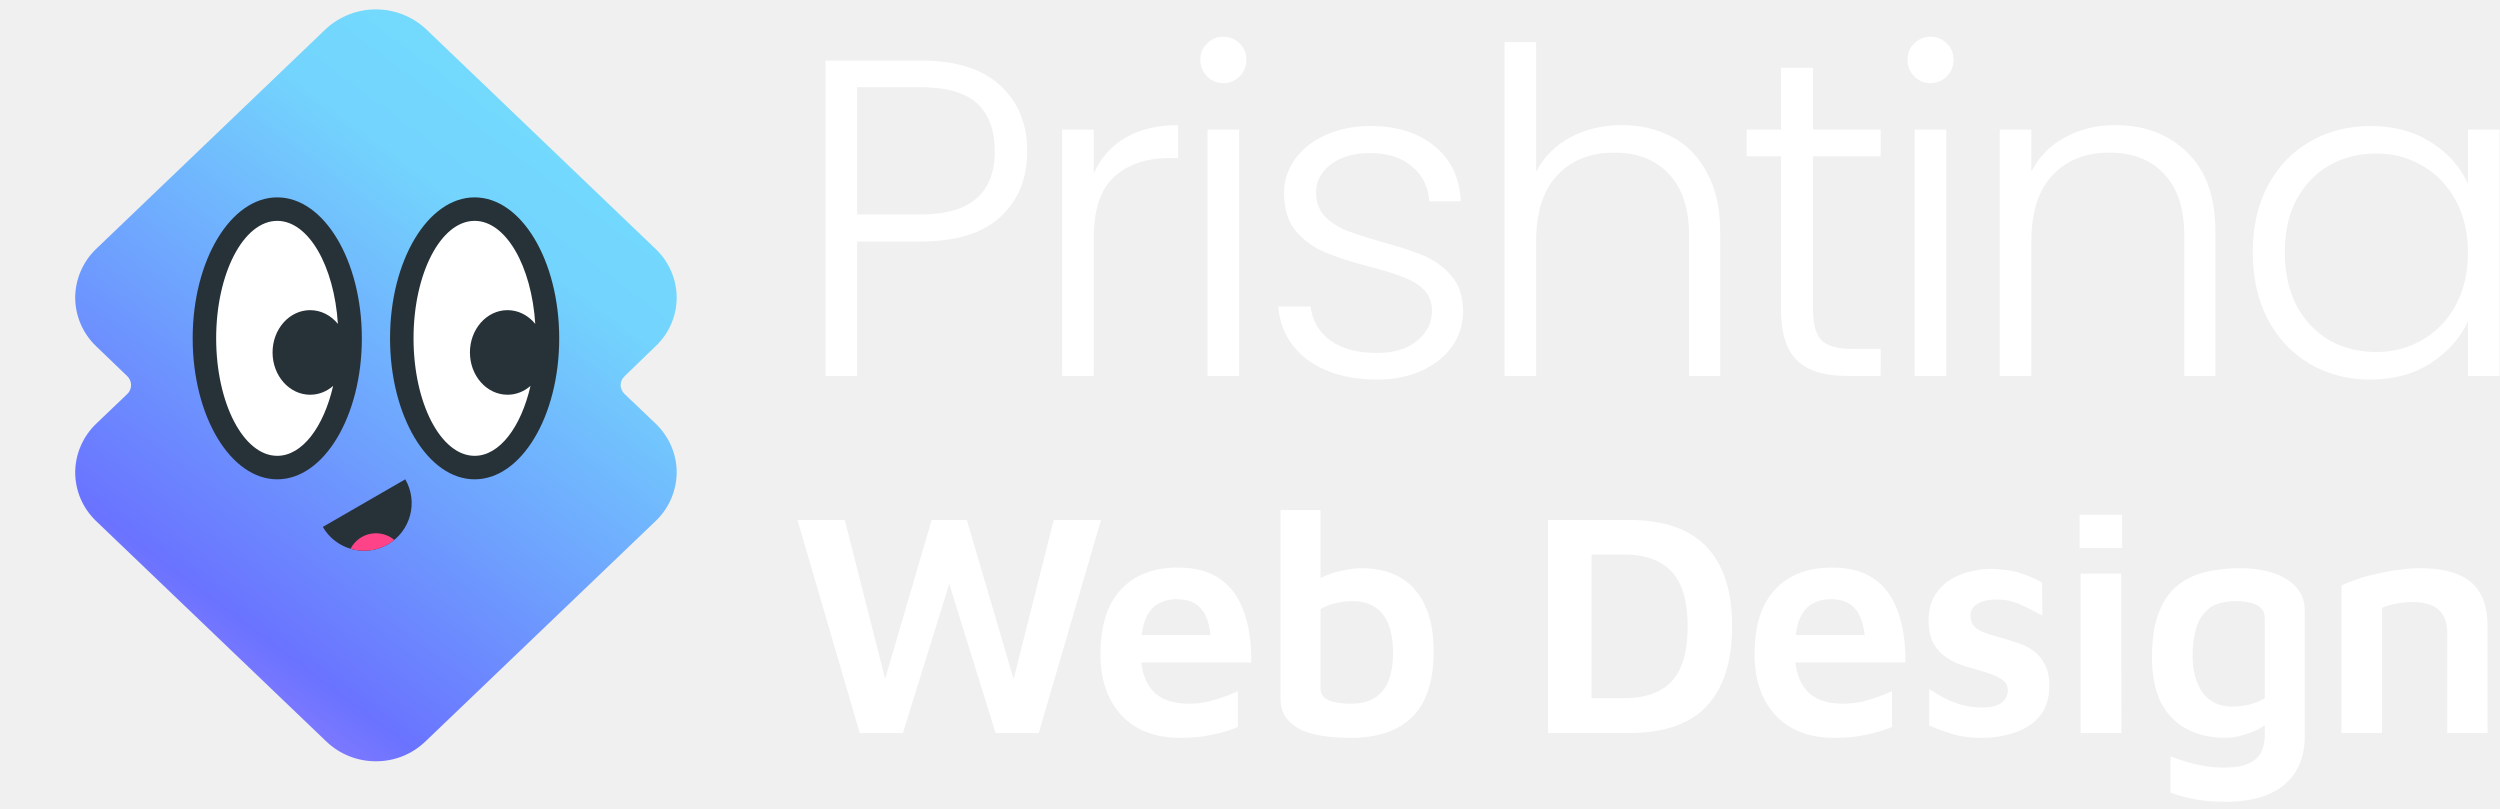
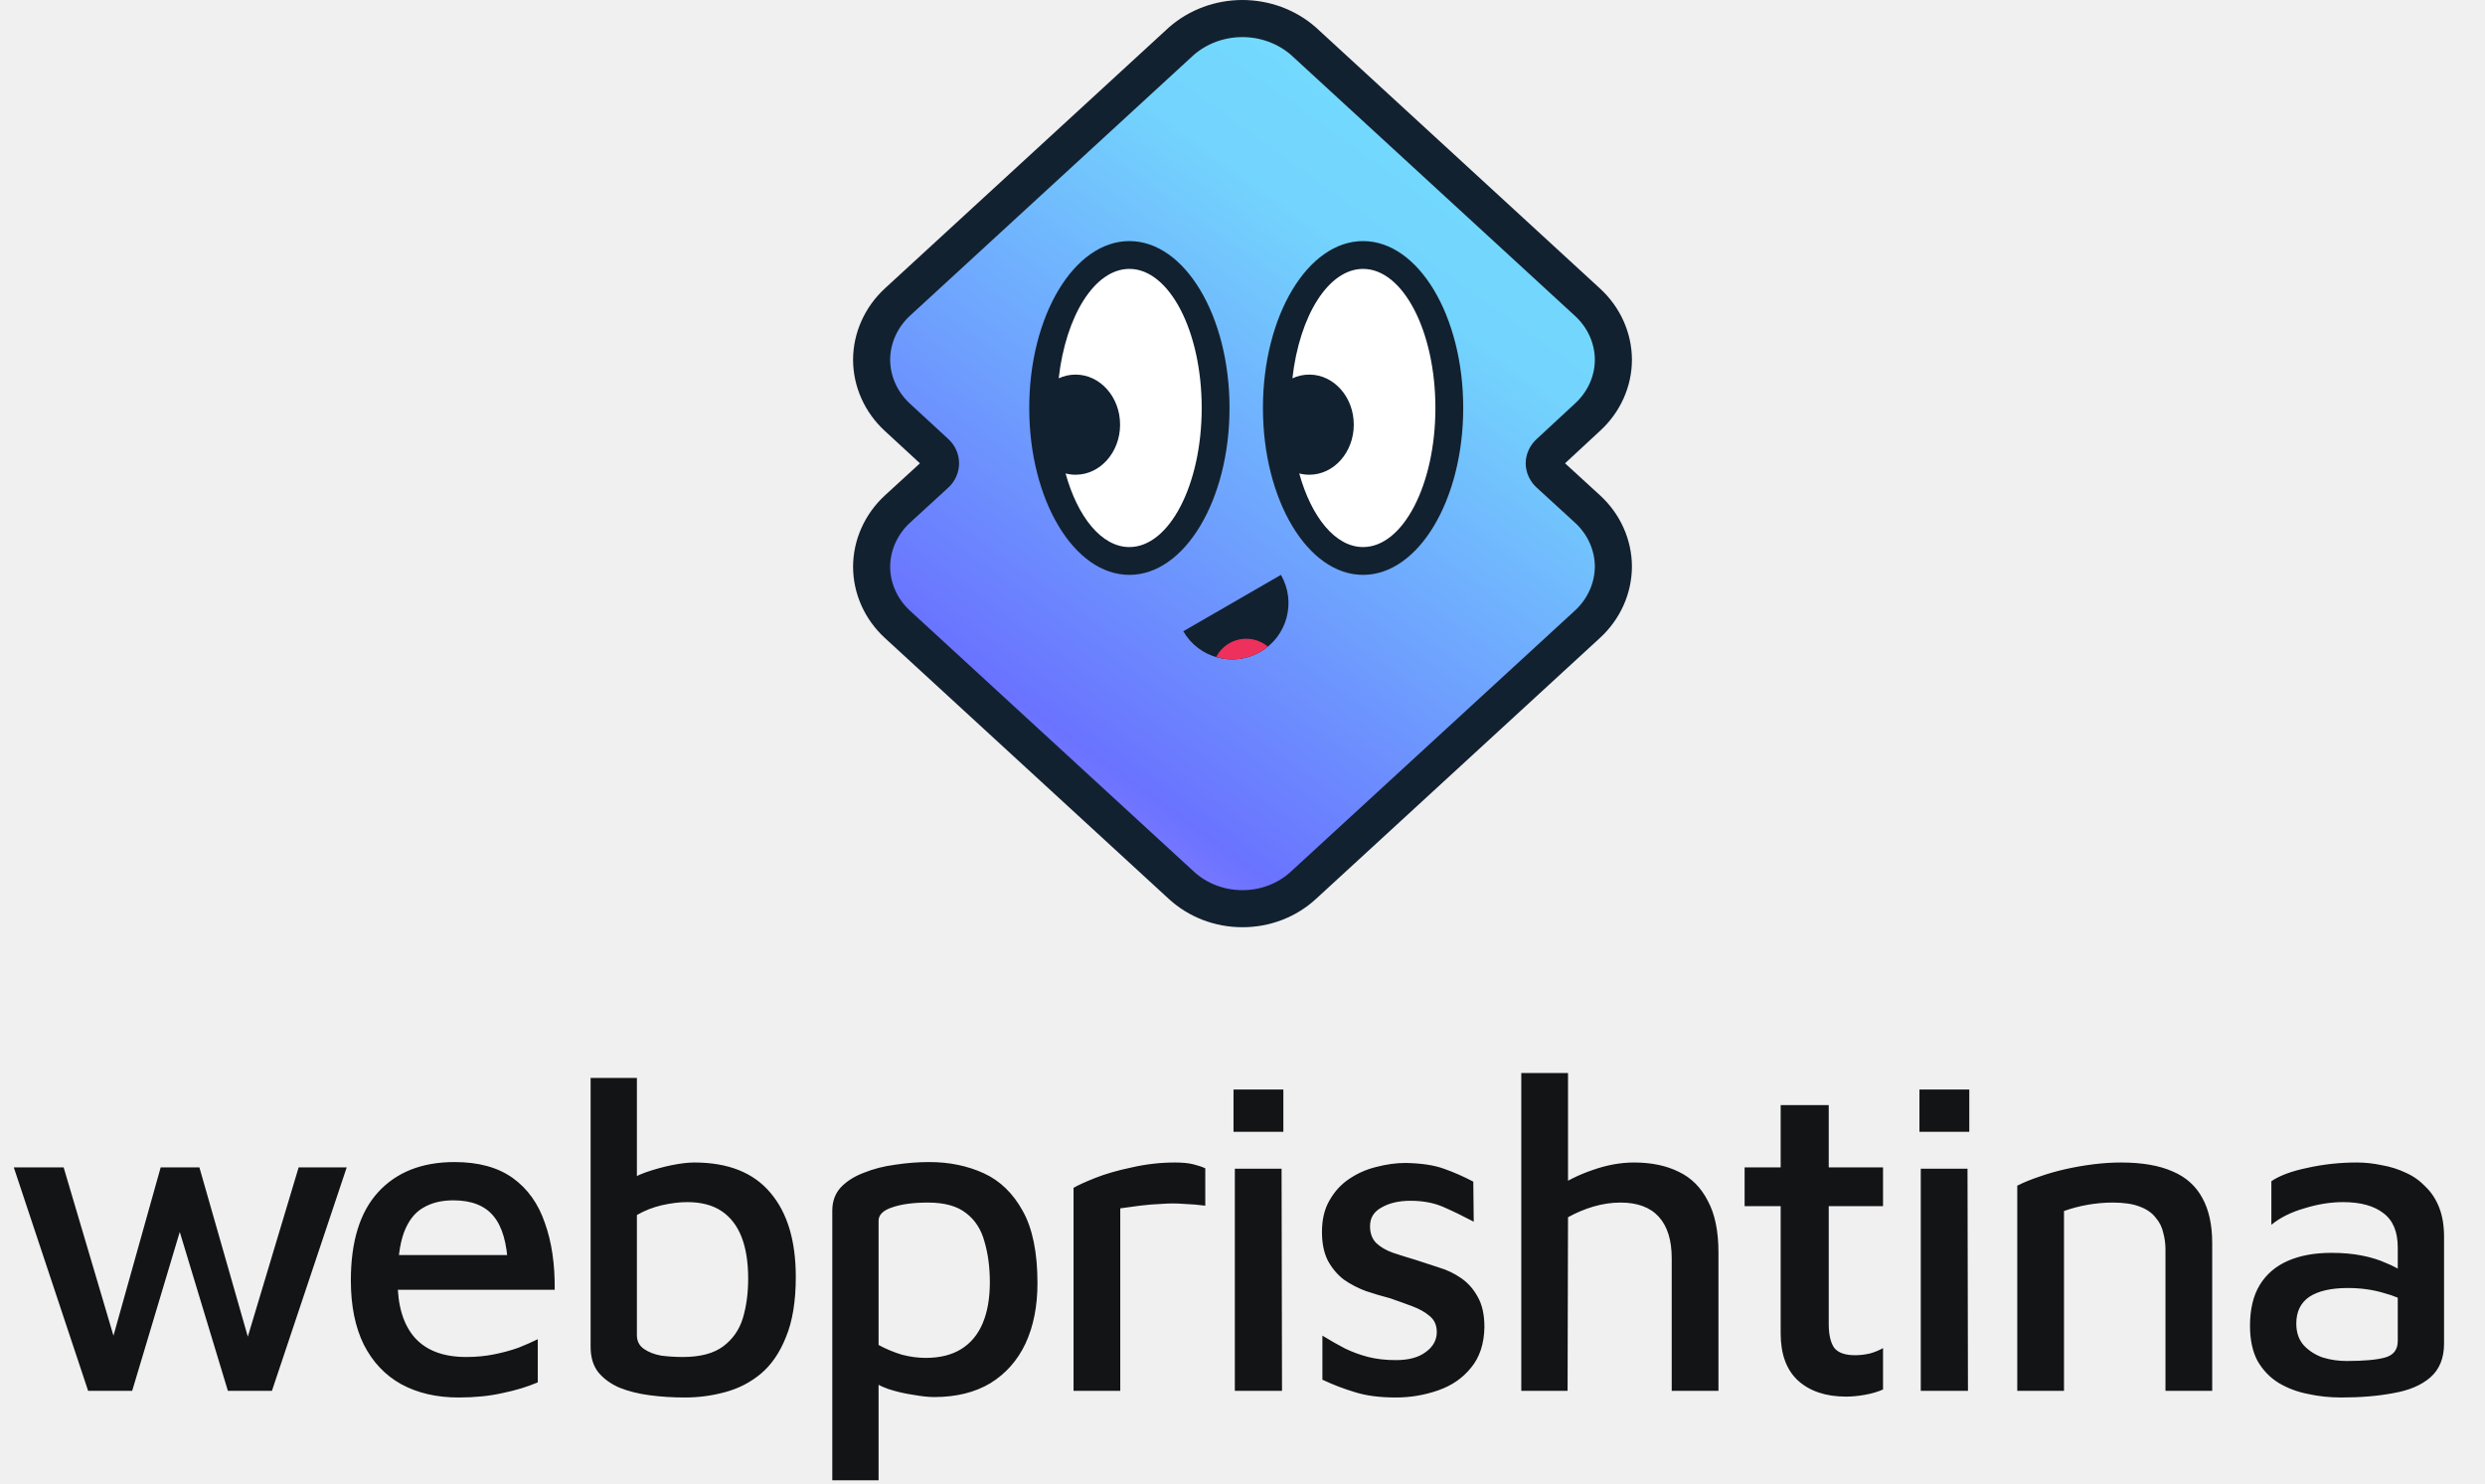
- <svg xmlns="http://www.w3.org/2000/svg" width="133" height="43" viewBox="0 0 133 43" fill="none">
-   <g clip-path="url(#clip0_663_976)">
-     <path d="M33.234 20.966C33.167 20.905 33.113 20.831 33.076 20.748C33.039 20.666 33.018 20.577 33.016 20.487C33.018 20.397 33.039 20.308 33.076 20.226C33.113 20.143 33.167 20.069 33.234 20.008L34.884 18.413C35.236 18.079 35.516 17.678 35.708 17.235C35.899 16.791 35.999 16.314 36 15.831C35.998 15.348 35.898 14.871 35.706 14.428C35.514 13.984 35.235 13.583 34.884 13.249L22.623 1.511C21.905 0.861 20.968 0.5 19.995 0.5C19.022 0.5 18.085 0.861 17.367 1.511L5.107 13.249C4.759 13.585 4.482 13.987 4.292 14.43C4.102 14.873 4.003 15.35 4 15.831C4.002 16.313 4.1 16.789 4.29 17.233C4.48 17.676 4.758 18.078 5.107 18.413L6.766 20.008C6.832 20.07 6.884 20.144 6.919 20.226C6.955 20.309 6.974 20.397 6.974 20.487C6.974 20.577 6.955 20.665 6.919 20.748C6.884 20.83 6.832 20.904 6.766 20.966L5.107 22.551C4.759 22.887 4.482 23.289 4.292 23.732C4.102 24.175 4.003 24.652 4 25.133C4.002 25.615 4.1 26.091 4.29 26.535C4.48 26.978 4.758 27.38 5.107 27.715L17.367 39.453C18.073 40.127 19.015 40.502 19.995 40.5C20.976 40.504 21.919 40.129 22.623 39.453L34.884 27.715C35.235 27.379 35.515 26.976 35.706 26.531C35.898 26.086 35.998 25.607 36 25.123C35.998 24.641 35.898 24.164 35.706 23.72C35.514 23.277 35.235 22.876 34.884 22.541L33.234 20.966Z" fill="url(#paint0_linear_663_976)" />
-     <path fill-rule="evenodd" clip-rule="evenodd" d="M17.173 28.032C17.173 28.032 17.174 28.032 17.174 28.033C17.873 29.244 19.422 29.659 20.634 28.96C21.846 28.26 22.261 26.711 21.561 25.499C21.561 25.499 21.561 25.499 21.561 25.499L17.173 28.032Z" fill="#263238" />
-     <mask id="mask0_663_976" style="mask-type:alpha" maskUnits="userSpaceOnUse" x="17" y="25" width="5" height="5">
-       <path fill-rule="evenodd" clip-rule="evenodd" d="M17.173 28.032C17.173 28.032 17.174 28.032 17.174 28.033C17.873 29.244 19.422 29.659 20.634 28.96C21.846 28.26 22.261 26.711 21.561 25.499C21.561 25.499 21.561 25.499 21.561 25.499L17.173 28.032Z" fill="black" />
-     </mask>
-     <g mask="url(#mask0_663_976)">
-       <circle cx="20.002" cy="29.89" r="1.52" fill="#FF4389" />
-     </g>
-     <path d="M15.875 11.906L14.469 11.281H13.531L12.125 12.375L10.875 15.656V19.25L11.812 23.156L15 25.125L17.5 23.375L19 19.375L18.5 17.125L17.25 12.875L15.875 11.906Z" fill="white" />
-     <path fill-rule="evenodd" clip-rule="evenodd" d="M19.25 18C19.25 22.142 17.235 25.5 14.75 25.5C12.265 25.5 10.25 22.142 10.25 18C10.25 13.858 12.265 10.5 14.75 10.5C17.235 10.5 19.25 13.858 19.25 18ZM17.723 20.53C17.218 22.721 16.077 24.25 14.75 24.25C12.955 24.25 11.5 21.452 11.5 18C11.5 14.548 12.955 11.75 14.75 11.75C16.41 11.75 17.779 14.142 17.976 17.231C17.61 16.782 17.084 16.5 16.5 16.5C15.395 16.5 14.5 17.507 14.5 18.75C14.5 19.992 15.395 21 16.5 21C16.96 21 17.385 20.825 17.723 20.53Z" fill="#263238" />
-     <path d="M26.375 11.906L24.969 11.281H24.032L22.625 12.375L21.375 15.656V19.25L22.313 23.156L25.5 25.125L28 23.375L29.5 19.375L29 17.125L27.75 12.875L26.375 11.906Z" fill="white" />
-     <path fill-rule="evenodd" clip-rule="evenodd" d="M29.75 18C29.75 22.142 27.736 25.5 25.25 25.5C22.765 25.5 20.75 22.142 20.75 18C20.75 13.858 22.765 10.5 25.25 10.5C27.736 10.5 29.75 13.858 29.75 18ZM28.223 20.53C27.718 22.721 26.577 24.25 25.25 24.25C23.455 24.25 22 21.452 22 18C22 14.548 23.455 11.75 25.25 11.75C26.91 11.75 28.279 14.142 28.476 17.231C28.11 16.782 27.584 16.5 27 16.5C25.895 16.5 25 17.507 25 18.75C25 19.992 25.895 21 27 21C27.461 21 27.885 20.825 28.223 20.53Z" fill="#263238" />
+ <svg xmlns="http://www.w3.org/2000/svg" width="134" height="80" viewBox="0 0 134 80" fill="none">
+   <path d="M83.542 25.56C83.459 25.486 83.392 25.397 83.345 25.298C83.298 25.199 83.273 25.093 83.27 24.984C83.273 24.876 83.298 24.77 83.345 24.671C83.392 24.572 83.459 24.483 83.542 24.409L85.605 22.496C86.044 22.095 86.395 21.614 86.634 21.082C86.874 20.549 86.999 19.976 87 19.397C86.997 18.818 86.872 18.246 86.632 17.713C86.393 17.181 86.043 16.7 85.605 16.298L70.279 2.213C69.382 1.433 68.21 1 66.994 1C65.778 1 64.606 1.433 63.709 2.213L48.383 16.298C47.948 16.702 47.602 17.184 47.365 17.716C47.127 18.248 47.003 18.819 47 19.397C47.002 19.975 47.125 20.547 47.363 21.079C47.6 21.611 47.947 22.093 48.383 22.496L50.458 24.409C50.54 24.484 50.605 24.573 50.649 24.672C50.694 24.77 50.717 24.877 50.717 24.984C50.717 25.092 50.694 25.198 50.649 25.297C50.605 25.396 50.54 25.485 50.458 25.56L48.383 27.461C47.948 27.865 47.602 28.347 47.365 28.879C47.127 29.411 47.003 29.982 47 30.56C47.002 31.138 47.125 31.71 47.363 32.242C47.6 32.774 47.947 33.256 48.383 33.659L63.709 47.744C64.591 48.552 65.769 49.003 66.994 49C68.219 49.005 69.398 48.554 70.279 47.744L85.605 33.659C86.044 33.255 86.393 32.772 86.633 32.237C86.873 31.703 86.997 31.129 87 30.548C86.997 29.969 86.872 29.397 86.632 28.864C86.393 28.332 86.043 27.851 85.605 27.449L83.542 25.56Z" fill="url(#paint0_linear_814_1565)" stroke="#122130" stroke-width="2" stroke-miterlimit="10" />
+   <path fill-rule="evenodd" clip-rule="evenodd" d="M63.807 34.04C63.807 34.04 63.807 34.04 63.807 34.04C64.646 35.494 66.506 35.992 67.96 35.153C69.414 34.313 69.912 32.454 69.072 31C69.072 31 69.072 31 69.072 31L63.807 34.04Z" fill="#122130" />
+   <mask id="mask0_814_1565" style="mask-type:alpha" maskUnits="userSpaceOnUse" x="63" y="30" width="7" height="6">
+     <path fill-rule="evenodd" clip-rule="evenodd" d="M63.807 34.04C63.807 34.04 63.807 34.04 63.807 34.04C64.646 35.494 66.506 35.992 67.96 35.153C69.414 34.313 69.912 32.454 69.072 31C69.072 31 69.072 31 69.072 31L63.807 34.04Z" fill="black" />
+   </mask>
+   <g mask="url(#mask0_814_1565)">
+     <circle cx="67.199" cy="36.268" r="1.824" fill="#ED305C" />
  </g>
-   <path d="M54.648 8.048C54.648 9.488 54.176 10.648 53.232 11.528C52.288 12.408 50.872 12.848 48.984 12.848H45.6V20H43.92V3.224H48.984C50.856 3.224 52.264 3.664 53.208 4.544C54.168 5.424 54.648 6.592 54.648 8.048ZM48.984 11.408C51.608 11.408 52.92 10.288 52.92 8.048C52.92 6.928 52.608 6.08 51.984 5.504C51.36 4.928 50.36 4.64 48.984 4.64H45.6V11.408H48.984ZM58.187 9.224C58.555 8.408 59.115 7.776 59.867 7.328C60.635 6.88 61.571 6.656 62.675 6.656V8.408H62.219C61.003 8.408 60.027 8.736 59.291 9.392C58.555 10.048 58.187 11.144 58.187 12.68V20H56.507V6.896H58.187V9.224ZM65.082 4.424C64.746 4.424 64.458 4.304 64.218 4.064C63.978 3.824 63.858 3.528 63.858 3.176C63.858 2.824 63.978 2.536 64.218 2.312C64.458 2.072 64.746 1.952 65.082 1.952C65.418 1.952 65.706 2.072 65.946 2.312C66.186 2.536 66.306 2.824 66.306 3.176C66.306 3.528 66.186 3.824 65.946 4.064C65.706 4.304 65.418 4.424 65.082 4.424ZM65.922 6.896V20H64.242V6.896H65.922ZM73.279 20.192C71.775 20.192 70.543 19.848 69.583 19.16C68.639 18.456 68.111 17.504 67.999 16.304H69.727C69.807 17.04 70.151 17.64 70.759 18.104C71.383 18.552 72.215 18.776 73.255 18.776C74.167 18.776 74.879 18.56 75.391 18.128C75.919 17.696 76.183 17.16 76.183 16.52C76.183 16.072 76.039 15.704 75.751 15.416C75.463 15.128 75.095 14.904 74.647 14.744C74.215 14.568 73.623 14.384 72.871 14.192C71.895 13.936 71.103 13.68 70.495 13.424C69.887 13.168 69.367 12.792 68.935 12.296C68.519 11.784 68.311 11.104 68.311 10.256C68.311 9.616 68.503 9.024 68.887 8.48C69.271 7.936 69.815 7.504 70.519 7.184C71.223 6.864 72.023 6.704 72.919 6.704C74.327 6.704 75.463 7.064 76.327 7.784C77.191 8.488 77.655 9.464 77.719 10.712H76.039C75.991 9.944 75.687 9.328 75.127 8.864C74.583 8.384 73.831 8.144 72.871 8.144C72.023 8.144 71.335 8.344 70.807 8.744C70.279 9.144 70.015 9.64 70.015 10.232C70.015 10.744 70.167 11.168 70.471 11.504C70.791 11.824 71.183 12.08 71.647 12.272C72.111 12.448 72.735 12.648 73.519 12.872C74.463 13.128 75.215 13.376 75.775 13.616C76.335 13.856 76.815 14.208 77.215 14.672C77.615 15.136 77.823 15.752 77.839 16.52C77.839 17.224 77.647 17.856 77.263 18.416C76.879 18.96 76.343 19.392 75.655 19.712C74.967 20.032 74.175 20.192 73.279 20.192ZM86.281 6.656C87.273 6.656 88.161 6.864 88.945 7.28C89.745 7.696 90.369 8.336 90.817 9.2C91.281 10.048 91.513 11.088 91.513 12.32V20H89.857V12.512C89.857 11.088 89.497 10 88.777 9.248C88.073 8.496 87.105 8.12 85.873 8.12C84.609 8.12 83.601 8.52 82.849 9.32C82.097 10.12 81.721 11.296 81.721 12.848V20H80.041V2.24H81.721V9.128C82.137 8.344 82.745 7.736 83.545 7.304C84.361 6.872 85.273 6.656 86.281 6.656ZM96.452 8.312V16.448C96.452 17.248 96.604 17.8 96.908 18.104C97.212 18.408 97.748 18.56 98.516 18.56H100.052V20H98.252C97.068 20 96.188 19.728 95.612 19.184C95.036 18.624 94.748 17.712 94.748 16.448V8.312H92.924V6.896H94.748V3.608H96.452V6.896H100.052V8.312H96.452ZM102.703 4.424C102.367 4.424 102.079 4.304 101.839 4.064C101.599 3.824 101.479 3.528 101.479 3.176C101.479 2.824 101.599 2.536 101.839 2.312C102.079 2.072 102.367 1.952 102.703 1.952C103.039 1.952 103.327 2.072 103.567 2.312C103.807 2.536 103.927 2.824 103.927 3.176C103.927 3.528 103.807 3.824 103.567 4.064C103.327 4.304 103.039 4.424 102.703 4.424ZM103.543 6.896V20H101.863V6.896H103.543ZM112.531 6.656C114.099 6.656 115.379 7.144 116.371 8.12C117.363 9.08 117.859 10.48 117.859 12.32V20H116.203V12.512C116.203 11.088 115.843 10 115.123 9.248C114.419 8.496 113.451 8.12 112.219 8.12C110.955 8.12 109.947 8.52 109.195 9.32C108.443 10.12 108.067 11.296 108.067 12.848V20H106.387V6.896H108.067V9.128C108.483 8.328 109.083 7.72 109.867 7.304C110.651 6.872 111.539 6.656 112.531 6.656ZM119.847 13.424C119.847 12.08 120.111 10.904 120.639 9.896C121.183 8.872 121.927 8.088 122.871 7.544C123.831 6.984 124.911 6.704 126.111 6.704C127.359 6.704 128.431 6.992 129.327 7.568C130.239 8.144 130.895 8.88 131.295 9.776V6.896H132.975V20H131.295V17.096C130.879 17.992 130.215 18.736 129.303 19.328C128.407 19.904 127.335 20.192 126.087 20.192C124.903 20.192 123.831 19.912 122.871 19.352C121.927 18.792 121.183 18 120.639 16.976C120.111 15.952 119.847 14.768 119.847 13.424ZM131.295 13.448C131.295 12.392 131.079 11.464 130.647 10.664C130.215 9.864 129.623 9.248 128.871 8.816C128.135 8.384 127.319 8.168 126.423 8.168C125.495 8.168 124.663 8.376 123.927 8.792C123.191 9.208 122.607 9.816 122.175 10.616C121.759 11.4 121.551 12.336 121.551 13.424C121.551 14.496 121.759 15.44 122.175 16.256C122.607 17.056 123.191 17.672 123.927 18.104C124.663 18.52 125.495 18.728 126.423 18.728C127.319 18.728 128.135 18.512 128.871 18.08C129.623 17.648 130.215 17.032 130.647 16.232C131.079 15.432 131.295 14.504 131.295 13.448Z" fill="white" />
-   <path d="M45.74 39L42.425 27.661H44.941L47.287 36.892H46.862L49.565 27.661H51.435L54.189 37.028H53.696L56.059 27.661H58.575L55.26 39H52.965L50.262 30.296H50.738L48.035 39H45.74ZM62.777 39.255C61.927 39.255 61.185 39.085 60.55 38.745C59.916 38.394 59.423 37.884 59.071 37.215C58.72 36.546 58.544 35.742 58.544 34.801C58.544 33.305 58.901 32.166 59.615 31.384C60.341 30.591 61.355 30.194 62.658 30.194C63.599 30.194 64.353 30.398 64.919 30.806C65.497 31.214 65.917 31.798 66.177 32.557C66.449 33.305 66.58 34.2 66.568 35.243H59.938L59.768 33.781H64.851L64.443 34.393C64.421 33.498 64.262 32.857 63.967 32.472C63.684 32.075 63.225 31.877 62.59 31.877C62.205 31.877 61.865 31.968 61.57 32.149C61.287 32.319 61.066 32.608 60.907 33.016C60.76 33.424 60.686 33.985 60.686 34.699C60.686 35.583 60.896 36.263 61.315 36.739C61.735 37.204 62.375 37.436 63.236 37.436C63.588 37.436 63.922 37.402 64.239 37.334C64.568 37.255 64.868 37.164 65.14 37.062C65.424 36.96 65.662 36.864 65.854 36.773V38.677C65.458 38.847 65.004 38.983 64.494 39.085C63.996 39.198 63.423 39.255 62.777 39.255ZM71.9 39.255C71.424 39.255 70.96 39.227 70.506 39.17C70.064 39.113 69.662 39.011 69.299 38.864C68.948 38.705 68.665 38.49 68.449 38.218C68.234 37.946 68.126 37.595 68.126 37.164V27.134H70.251V31.775L69.775 31.095C69.99 30.891 70.257 30.727 70.574 30.602C70.891 30.477 71.215 30.387 71.543 30.33C71.883 30.262 72.166 30.228 72.393 30.228C73.674 30.228 74.637 30.613 75.283 31.384C75.941 32.143 76.269 33.231 76.269 34.648C76.269 35.555 76.15 36.308 75.912 36.909C75.686 37.498 75.368 37.963 74.96 38.303C74.552 38.643 74.088 38.887 73.566 39.034C73.045 39.181 72.49 39.255 71.9 39.255ZM71.832 37.436C72.421 37.436 72.88 37.317 73.209 37.079C73.538 36.841 73.77 36.524 73.906 36.127C74.042 35.73 74.11 35.277 74.11 34.767C74.11 34.121 74.025 33.594 73.855 33.186C73.685 32.778 73.442 32.478 73.124 32.285C72.807 32.081 72.416 31.979 71.951 31.979C71.691 31.979 71.401 32.013 71.084 32.081C70.778 32.149 70.501 32.257 70.251 32.404V36.62C70.251 36.835 70.325 37.005 70.472 37.13C70.631 37.243 70.829 37.323 71.067 37.368C71.317 37.413 71.572 37.436 71.832 37.436ZM82.356 39V27.661H86.623C88.505 27.661 89.893 28.137 90.788 29.089C91.695 30.041 92.148 31.452 92.148 33.322C92.148 35.192 91.695 36.609 90.788 37.572C89.893 38.524 88.505 39 86.623 39H82.356ZM84.668 37.147H86.368C87.513 37.147 88.369 36.847 88.935 36.246C89.502 35.634 89.785 34.659 89.785 33.322C89.785 31.996 89.502 31.027 88.935 30.415C88.369 29.803 87.513 29.497 86.368 29.497H84.668V37.147ZM97.576 39.255C96.725 39.255 95.983 39.085 95.349 38.745C94.714 38.394 94.221 37.884 93.87 37.215C93.518 36.546 93.343 35.742 93.343 34.801C93.343 33.305 93.7 32.166 94.413 31.384C95.139 30.591 96.153 30.194 97.457 30.194C98.397 30.194 99.151 30.398 99.718 30.806C100.296 31.214 100.715 31.798 100.976 32.557C101.248 33.305 101.378 34.2 101.367 35.243H94.737L94.567 33.781H99.65L99.242 34.393C99.219 33.498 99.06 32.857 98.766 32.472C98.482 32.075 98.023 31.877 97.388 31.877C97.003 31.877 96.663 31.968 96.368 32.149C96.085 32.319 95.864 32.608 95.706 33.016C95.558 33.424 95.484 33.985 95.484 34.699C95.484 35.583 95.694 36.263 96.114 36.739C96.533 37.204 97.173 37.436 98.034 37.436C98.386 37.436 98.72 37.402 99.037 37.334C99.366 37.255 99.666 37.164 99.939 37.062C100.222 36.96 100.46 36.864 100.653 36.773V38.677C100.256 38.847 99.802 38.983 99.293 39.085C98.794 39.198 98.222 39.255 97.576 39.255ZM105.44 39.255C104.828 39.255 104.307 39.187 103.876 39.051C103.446 38.926 103.032 38.773 102.635 38.592V36.654C102.896 36.824 103.168 36.988 103.451 37.147C103.746 37.294 104.058 37.413 104.386 37.504C104.726 37.595 105.089 37.64 105.474 37.64C105.928 37.64 106.262 37.555 106.477 37.385C106.704 37.204 106.817 36.988 106.817 36.739C106.817 36.501 106.732 36.32 106.562 36.195C106.392 36.059 106.171 35.946 105.899 35.855C105.627 35.764 105.338 35.674 105.032 35.583C104.749 35.515 104.46 35.424 104.165 35.311C103.882 35.198 103.621 35.045 103.383 34.852C103.145 34.659 102.953 34.416 102.805 34.121C102.669 33.815 102.601 33.447 102.601 33.016C102.601 32.506 102.703 32.075 102.907 31.724C103.111 31.373 103.378 31.089 103.706 30.874C104.035 30.659 104.398 30.506 104.794 30.415C105.191 30.313 105.576 30.262 105.95 30.262C106.596 30.285 107.118 30.364 107.514 30.5C107.911 30.625 108.285 30.789 108.636 30.993L108.653 32.744C108.257 32.529 107.871 32.336 107.497 32.166C107.123 31.985 106.698 31.894 106.222 31.894C105.78 31.894 105.435 31.973 105.185 32.132C104.947 32.279 104.828 32.489 104.828 32.761C104.828 32.999 104.902 33.192 105.049 33.339C105.197 33.486 105.389 33.6 105.627 33.679C105.865 33.758 106.126 33.838 106.409 33.917C106.693 33.996 106.987 34.087 107.293 34.189C107.599 34.28 107.883 34.416 108.143 34.597C108.404 34.778 108.614 35.022 108.772 35.328C108.942 35.623 109.027 36.019 109.027 36.518C109.016 37.175 108.84 37.708 108.5 38.116C108.16 38.513 107.713 38.802 107.157 38.983C106.613 39.164 106.041 39.255 105.44 39.255ZM110.687 39V30.517H112.846L112.863 39H110.687ZM110.636 29.157V27.389H112.897V29.157H110.636ZM118.294 39.255C117.489 39.232 116.803 39.057 116.237 38.728C115.67 38.399 115.234 37.923 114.928 37.3C114.633 36.665 114.486 35.889 114.486 34.971C114.486 34.008 114.605 33.22 114.843 32.608C115.081 31.985 115.409 31.503 115.829 31.163C116.259 30.812 116.758 30.568 117.325 30.432C117.903 30.296 118.515 30.228 119.161 30.228C119.829 30.228 120.419 30.313 120.929 30.483C121.45 30.653 121.858 30.902 122.153 31.231C122.459 31.56 122.612 31.979 122.612 32.489V39.187C122.612 39.708 122.527 40.179 122.357 40.598C122.187 41.029 121.926 41.397 121.575 41.703C121.235 42.009 120.804 42.241 120.283 42.4C119.761 42.57 119.138 42.655 118.413 42.655C117.744 42.655 117.16 42.604 116.662 42.502C116.163 42.4 115.766 42.287 115.472 42.162V40.241C115.642 40.309 115.874 40.388 116.169 40.479C116.475 40.581 116.815 40.666 117.189 40.734C117.563 40.802 117.937 40.836 118.311 40.836C118.911 40.836 119.365 40.757 119.671 40.598C119.988 40.439 120.203 40.23 120.317 39.969C120.43 39.708 120.487 39.425 120.487 39.119V37.776L120.98 38.15C120.787 38.365 120.549 38.558 120.266 38.728C119.994 38.887 119.688 39.011 119.348 39.102C119.019 39.204 118.668 39.255 118.294 39.255ZM118.753 37.589C119.059 37.589 119.359 37.555 119.654 37.487C119.96 37.408 120.237 37.294 120.487 37.147V32.931C120.487 32.659 120.413 32.461 120.266 32.336C120.13 32.2 119.943 32.109 119.705 32.064C119.478 32.007 119.229 31.979 118.957 31.979C118.356 31.979 117.886 32.104 117.546 32.353C117.217 32.602 116.985 32.948 116.849 33.39C116.713 33.832 116.645 34.325 116.645 34.869C116.645 35.696 116.826 36.359 117.189 36.858C117.551 37.345 118.073 37.589 118.753 37.589ZM124.566 31.146C124.804 31.033 125.087 30.919 125.416 30.806C125.744 30.693 126.101 30.596 126.487 30.517C126.872 30.426 127.257 30.358 127.643 30.313C128.039 30.256 128.413 30.228 128.765 30.228C129.558 30.228 130.215 30.336 130.737 30.551C131.269 30.755 131.666 31.084 131.927 31.537C132.199 31.979 132.335 32.563 132.335 33.288V39H130.193V33.662C130.193 33.447 130.164 33.243 130.108 33.05C130.051 32.846 129.955 32.67 129.819 32.523C129.683 32.364 129.496 32.245 129.258 32.166C129.02 32.075 128.714 32.03 128.34 32.03C128.056 32.03 127.767 32.058 127.473 32.115C127.178 32.172 126.929 32.245 126.725 32.336V39H124.566V31.146Z" fill="white" />
+   <path d="M62.25 14.688L60.562 13.938H59.438L57.75 15.25L56.25 19.188V23.5L57.375 28.188L61.2 30.55L64.2 28.45L66 23.65L65.4 20.95L63.9 15.85L62.25 14.688Z" fill="white" />
+   <path fill-rule="evenodd" clip-rule="evenodd" d="M66.3 22C66.3 26.971 63.882 31 60.9 31C57.918 31 55.5 26.971 55.5 22C55.5 17.029 57.918 13 60.9 13C63.882 13 66.3 17.029 66.3 22ZM64.8 22C64.8 26.142 63.054 29.5 60.9 29.5C59.41 29.5 58.115 27.893 57.459 25.531C57.632 25.576 57.813 25.6 57.999 25.6C59.325 25.6 60.399 24.391 60.399 22.9C60.399 21.409 59.325 20.2 57.999 20.2C57.677 20.2 57.37 20.271 57.089 20.401C57.47 17.027 59.032 14.5 60.9 14.5C63.054 14.5 64.8 17.858 64.8 22Z" fill="#122130" />
+   <path d="M74.851 14.688L73.163 13.938H72.038L70.351 15.25L68.851 19.188V23.5L69.976 28.188L73.801 30.55L76.801 28.45L78.601 23.65L78.001 20.95L76.501 15.85L74.851 14.688Z" fill="white" />
+   <path fill-rule="evenodd" clip-rule="evenodd" d="M78.902 22C78.902 26.971 76.484 31 73.502 31C70.519 31 68.102 26.971 68.102 22C68.102 17.029 70.519 13 73.502 13C76.484 13 78.902 17.029 78.902 22ZM77.402 22C77.402 26.142 75.656 29.5 73.502 29.5C72.011 29.5 70.717 27.893 70.06 25.531C70.234 25.576 70.415 25.6 70.602 25.6C71.927 25.6 73.001 24.391 73.001 22.9C73.001 21.409 71.927 20.2 70.602 20.2C70.279 20.2 69.971 20.271 69.691 20.401C70.072 17.027 71.633 14.5 73.502 14.5C75.656 14.5 77.402 17.858 77.402 22Z" fill="#122130" />
+   <path d="M4.752 75L0.744 62.952H3.432L6.48 73.248L5.736 73.392L8.664 62.952H10.752L13.656 73.104H13.056L16.104 62.952H18.696L14.664 75H12.288L9.432 65.568L9.888 65.784L7.128 75H4.752ZM24.727 75.36C23.543 75.36 22.511 75.12 21.631 74.64C20.767 74.16 20.095 73.448 19.615 72.504C19.151 71.56 18.919 70.408 18.919 69.048C18.919 66.952 19.407 65.368 20.383 64.296C21.375 63.208 22.751 62.664 24.511 62.664C25.807 62.664 26.855 62.952 27.655 63.528C28.455 64.104 29.031 64.912 29.383 65.952C29.751 66.976 29.927 68.176 29.911 69.552H20.431L20.359 67.68H27.991L27.391 68.28C27.343 67.048 27.087 66.152 26.623 65.592C26.159 65.016 25.431 64.728 24.439 64.728C23.799 64.728 23.255 64.864 22.807 65.136C22.359 65.392 22.015 65.84 21.775 66.48C21.551 67.104 21.439 67.968 21.439 69.072C21.439 70.416 21.751 71.44 22.375 72.144C22.999 72.832 23.919 73.176 25.135 73.176C25.679 73.176 26.183 73.128 26.647 73.032C27.127 72.936 27.567 72.816 27.967 72.672C28.367 72.512 28.711 72.36 28.999 72.216V74.544C28.439 74.784 27.807 74.976 27.103 75.12C26.399 75.28 25.607 75.36 24.727 75.36ZM36.936 75.36C36.28 75.36 35.648 75.32 35.04 75.24C34.432 75.16 33.888 75.024 33.408 74.832C32.928 74.624 32.544 74.344 32.256 73.992C31.984 73.64 31.848 73.184 31.848 72.624V58.128H34.344V64.632L33.696 63.816C34 63.576 34.376 63.376 34.824 63.216C35.288 63.056 35.752 62.928 36.216 62.832C36.696 62.736 37.104 62.688 37.44 62.688C39.264 62.688 40.632 63.232 41.544 64.32C42.456 65.392 42.912 66.904 42.912 68.856C42.912 70.168 42.736 71.248 42.384 72.096C42.048 72.944 41.592 73.608 41.016 74.088C40.456 74.552 39.816 74.88 39.096 75.072C38.392 75.264 37.672 75.36 36.936 75.36ZM36.816 73.176C37.76 73.176 38.488 72.984 39 72.6C39.512 72.216 39.864 71.712 40.056 71.088C40.248 70.448 40.344 69.736 40.344 68.952C40.344 68.056 40.224 67.304 39.984 66.696C39.744 66.088 39.384 65.624 38.904 65.304C38.424 64.984 37.808 64.824 37.056 64.824C36.64 64.824 36.184 64.88 35.688 64.992C35.208 65.104 34.76 65.28 34.344 65.52V72C34.344 72.32 34.472 72.568 34.728 72.744C34.984 72.92 35.296 73.04 35.664 73.104C36.048 73.152 36.432 73.176 36.816 73.176ZM50.376 75.336C50.072 75.336 49.696 75.296 49.248 75.216C48.8 75.152 48.352 75.048 47.904 74.904C47.456 74.744 47.064 74.536 46.728 74.28L47.376 73.464V79.824H44.88V65.28C44.88 64.784 45.032 64.368 45.336 64.032C45.656 63.696 46.072 63.432 46.584 63.24C47.096 63.032 47.656 62.888 48.264 62.808C48.888 62.712 49.504 62.664 50.112 62.664C51.184 62.664 52.16 62.864 53.04 63.264C53.92 63.664 54.624 64.344 55.152 65.304C55.68 66.248 55.944 67.544 55.944 69.192C55.944 70.44 55.728 71.528 55.296 72.456C54.864 73.368 54.232 74.08 53.4 74.592C52.568 75.088 51.56 75.336 50.376 75.336ZM49.92 73.224C50.688 73.224 51.328 73.064 51.84 72.744C52.352 72.424 52.736 71.96 52.992 71.352C53.248 70.744 53.376 70.008 53.376 69.144C53.376 68.344 53.28 67.616 53.088 66.96C52.912 66.304 52.584 65.792 52.104 65.424C51.624 65.04 50.936 64.848 50.04 64.848C49.24 64.848 48.592 64.936 48.096 65.112C47.616 65.272 47.376 65.512 47.376 65.832V72.528C47.792 72.752 48.216 72.928 48.648 73.056C49.08 73.168 49.504 73.224 49.92 73.224ZM57.889 75V64.056C58.097 63.928 58.481 63.752 59.041 63.528C59.601 63.304 60.265 63.112 61.033 62.952C61.801 62.776 62.577 62.688 63.361 62.688C63.761 62.688 64.089 62.72 64.345 62.784C64.601 62.848 64.817 62.92 64.993 63V65.016C64.625 64.968 64.241 64.936 63.841 64.92C63.441 64.888 63.041 64.888 62.641 64.92C62.241 64.936 61.849 64.968 61.465 65.016C61.081 65.064 60.729 65.112 60.409 65.16V75H57.889ZM66.587 75V63.024H69.107L69.131 75H66.587ZM66.515 61.032V58.752H69.203V61.032H66.515ZM75.269 75.36C74.405 75.36 73.669 75.264 73.061 75.072C72.469 74.896 71.885 74.672 71.309 74.4V72.024C71.725 72.28 72.133 72.512 72.533 72.72C72.933 72.912 73.349 73.064 73.781 73.176C74.229 73.288 74.725 73.344 75.269 73.344C75.957 73.344 76.493 73.2 76.877 72.912C77.277 72.624 77.477 72.264 77.477 71.832C77.477 71.464 77.349 71.176 77.093 70.968C76.853 70.76 76.541 70.584 76.157 70.44C75.773 70.296 75.373 70.152 74.957 70.008C74.525 69.896 74.093 69.768 73.661 69.624C73.229 69.464 72.829 69.256 72.461 69C72.109 68.728 71.821 68.384 71.597 67.968C71.389 67.552 71.285 67.04 71.285 66.432C71.285 65.76 71.421 65.192 71.693 64.728C71.965 64.248 72.317 63.864 72.749 63.576C73.197 63.272 73.685 63.056 74.213 62.928C74.757 62.784 75.285 62.712 75.797 62.712C76.645 62.728 77.333 62.832 77.861 63.024C78.405 63.216 78.933 63.448 79.445 63.72L79.469 65.88C78.893 65.576 78.349 65.312 77.837 65.088C77.325 64.864 76.733 64.752 76.061 64.752C75.437 64.752 74.917 64.872 74.501 65.112C74.085 65.336 73.877 65.672 73.877 66.12C73.877 66.504 73.989 66.808 74.213 67.032C74.453 67.256 74.757 67.432 75.125 67.56C75.509 67.688 75.917 67.816 76.349 67.944C76.749 68.072 77.165 68.208 77.597 68.352C78.029 68.48 78.429 68.672 78.797 68.928C79.165 69.184 79.461 69.52 79.685 69.936C79.925 70.352 80.045 70.896 80.045 71.568C80.029 72.464 79.789 73.192 79.325 73.752C78.877 74.312 78.285 74.72 77.549 74.976C76.813 75.232 76.053 75.36 75.269 75.36ZM82.033 75V57.864H84.553V64.752L83.809 64.128C84.433 63.696 85.121 63.352 85.873 63.096C86.641 62.824 87.385 62.688 88.105 62.688C89.049 62.688 89.857 62.856 90.529 63.192C91.201 63.512 91.721 64.032 92.089 64.752C92.473 65.456 92.665 66.384 92.665 67.536V75H90.145V67.848C90.145 66.872 89.913 66.128 89.449 65.616C88.985 65.104 88.297 64.848 87.385 64.848C86.905 64.848 86.417 64.92 85.921 65.064C85.441 65.208 84.985 65.4 84.553 65.64L84.529 75H82.033ZM99.548 75.312C98.46 75.312 97.596 75.024 96.956 74.448C96.332 73.872 96.02 73.024 96.02 71.904V65.04H94.076V62.952H96.02V59.592H98.612V62.952H101.54V65.04H98.612V71.4C98.612 71.96 98.708 72.384 98.9 72.672C99.108 72.944 99.484 73.08 100.028 73.08C100.3 73.08 100.572 73.048 100.844 72.984C101.116 72.904 101.348 72.808 101.54 72.696V74.928C101.252 75.056 100.924 75.152 100.556 75.216C100.204 75.28 99.868 75.312 99.548 75.312ZM103.575 75V63.024H106.095L106.119 75H103.575ZM103.503 61.032V58.752H106.191V61.032H103.503ZM108.778 63.936C109.13 63.76 109.522 63.6 109.954 63.456C110.402 63.296 110.874 63.16 111.37 63.048C111.866 62.936 112.37 62.848 112.882 62.784C113.394 62.72 113.89 62.688 114.37 62.688C115.506 62.688 116.434 62.848 117.154 63.168C117.874 63.472 118.41 63.952 118.762 64.608C119.114 65.248 119.29 66.056 119.29 67.032V75H116.77V67.368C116.77 67.064 116.73 66.768 116.65 66.48C116.586 66.176 116.45 65.904 116.242 65.664C116.05 65.408 115.762 65.208 115.378 65.064C115.01 64.92 114.522 64.848 113.914 64.848C113.482 64.848 113.034 64.888 112.57 64.968C112.122 65.048 111.698 65.16 111.298 65.304V75H108.778V63.936ZM126.248 75.36C125.624 75.36 125.024 75.296 124.448 75.168C123.872 75.056 123.344 74.856 122.864 74.568C122.4 74.28 122.024 73.888 121.736 73.392C121.464 72.88 121.328 72.248 121.328 71.496C121.328 70.6 121.504 69.864 121.856 69.288C122.208 68.712 122.712 68.28 123.368 67.992C124.024 67.704 124.808 67.56 125.72 67.56C126.328 67.56 126.872 67.608 127.352 67.704C127.848 67.8 128.288 67.936 128.672 68.112C129.072 68.272 129.408 68.456 129.68 68.664L129.944 70.32C129.592 70.08 129.12 69.88 128.528 69.72C127.936 69.544 127.296 69.456 126.608 69.456C125.696 69.456 125 69.616 124.52 69.936C124.056 70.256 123.824 70.736 123.824 71.376C123.824 71.856 123.96 72.248 124.232 72.552C124.504 72.84 124.84 73.056 125.24 73.2C125.656 73.328 126.088 73.392 126.536 73.392C127.48 73.392 128.176 73.328 128.624 73.2C129.072 73.072 129.296 72.776 129.296 72.312V67.272C129.296 66.424 129.04 65.808 128.528 65.424C128.016 65.024 127.288 64.824 126.344 64.824C125.672 64.824 124.976 64.936 124.256 65.16C123.536 65.368 122.944 65.664 122.48 66.048V63.696C122.928 63.392 123.576 63.152 124.424 62.976C125.288 62.784 126.176 62.688 127.088 62.688C127.536 62.688 127.984 62.736 128.432 62.832C128.896 62.912 129.328 63.048 129.728 63.24C130.128 63.416 130.48 63.664 130.784 63.984C131.104 64.288 131.352 64.664 131.528 65.112C131.704 65.56 131.792 66.088 131.792 66.696V72.456C131.792 73.24 131.544 73.848 131.048 74.28C130.568 74.696 129.912 74.976 129.08 75.12C128.248 75.28 127.304 75.36 126.248 75.36Z" fill="#121416" />
  <defs>
-     <linearGradient id="paint0_linear_663_976" x1="36" y1="0.5" x2="5.346" y2="41.506" gradientUnits="userSpaceOnUse">
+     <linearGradient id="paint0_linear_814_1565" x1="87" y1="1" x2="50.665" y2="51.63" gradientUnits="userSpaceOnUse">
      <stop stop-color="#74E2FD" />
      <stop offset="0.295" stop-color="#73D4FD" />
      <stop offset="0.78" stop-color="#6A73FF" />
      <stop offset="1" stop-color="#BC8BFF" />
    </linearGradient>
-     <clipPath id="clip0_663_976">
-       <rect width="40" height="40" fill="white" transform="translate(0 0.5)" />
-     </clipPath>
  </defs>
</svg>
